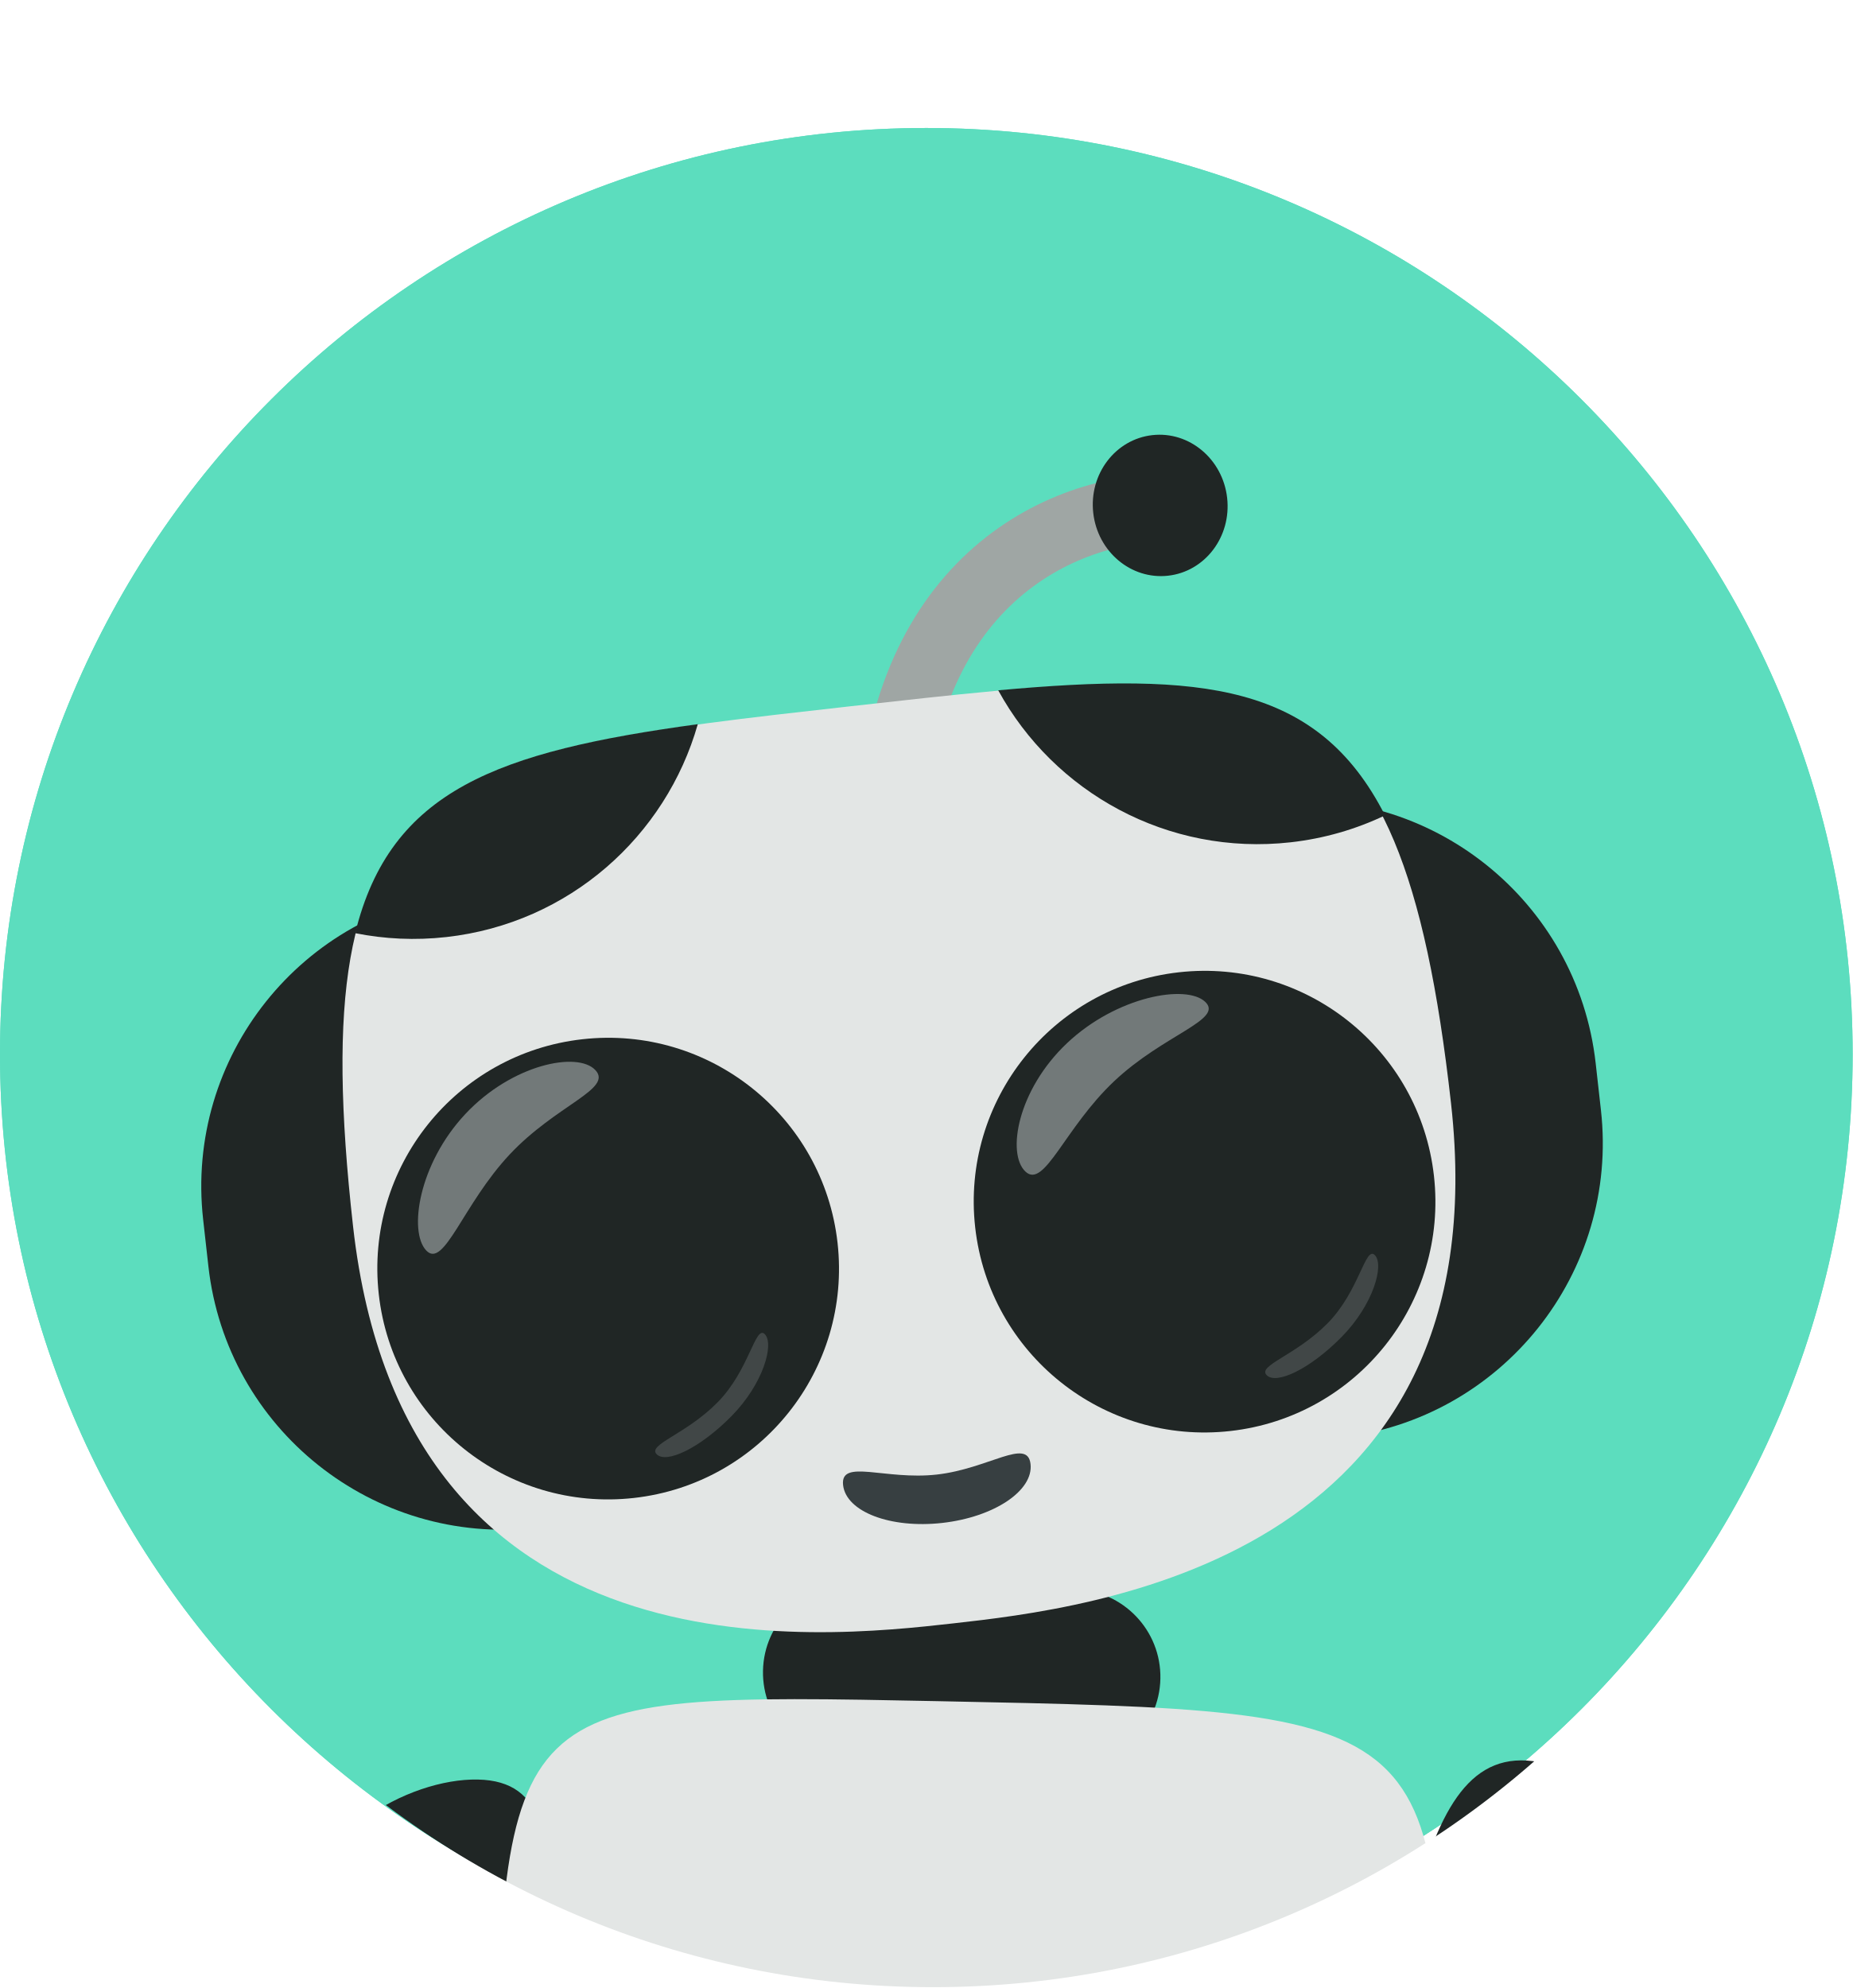
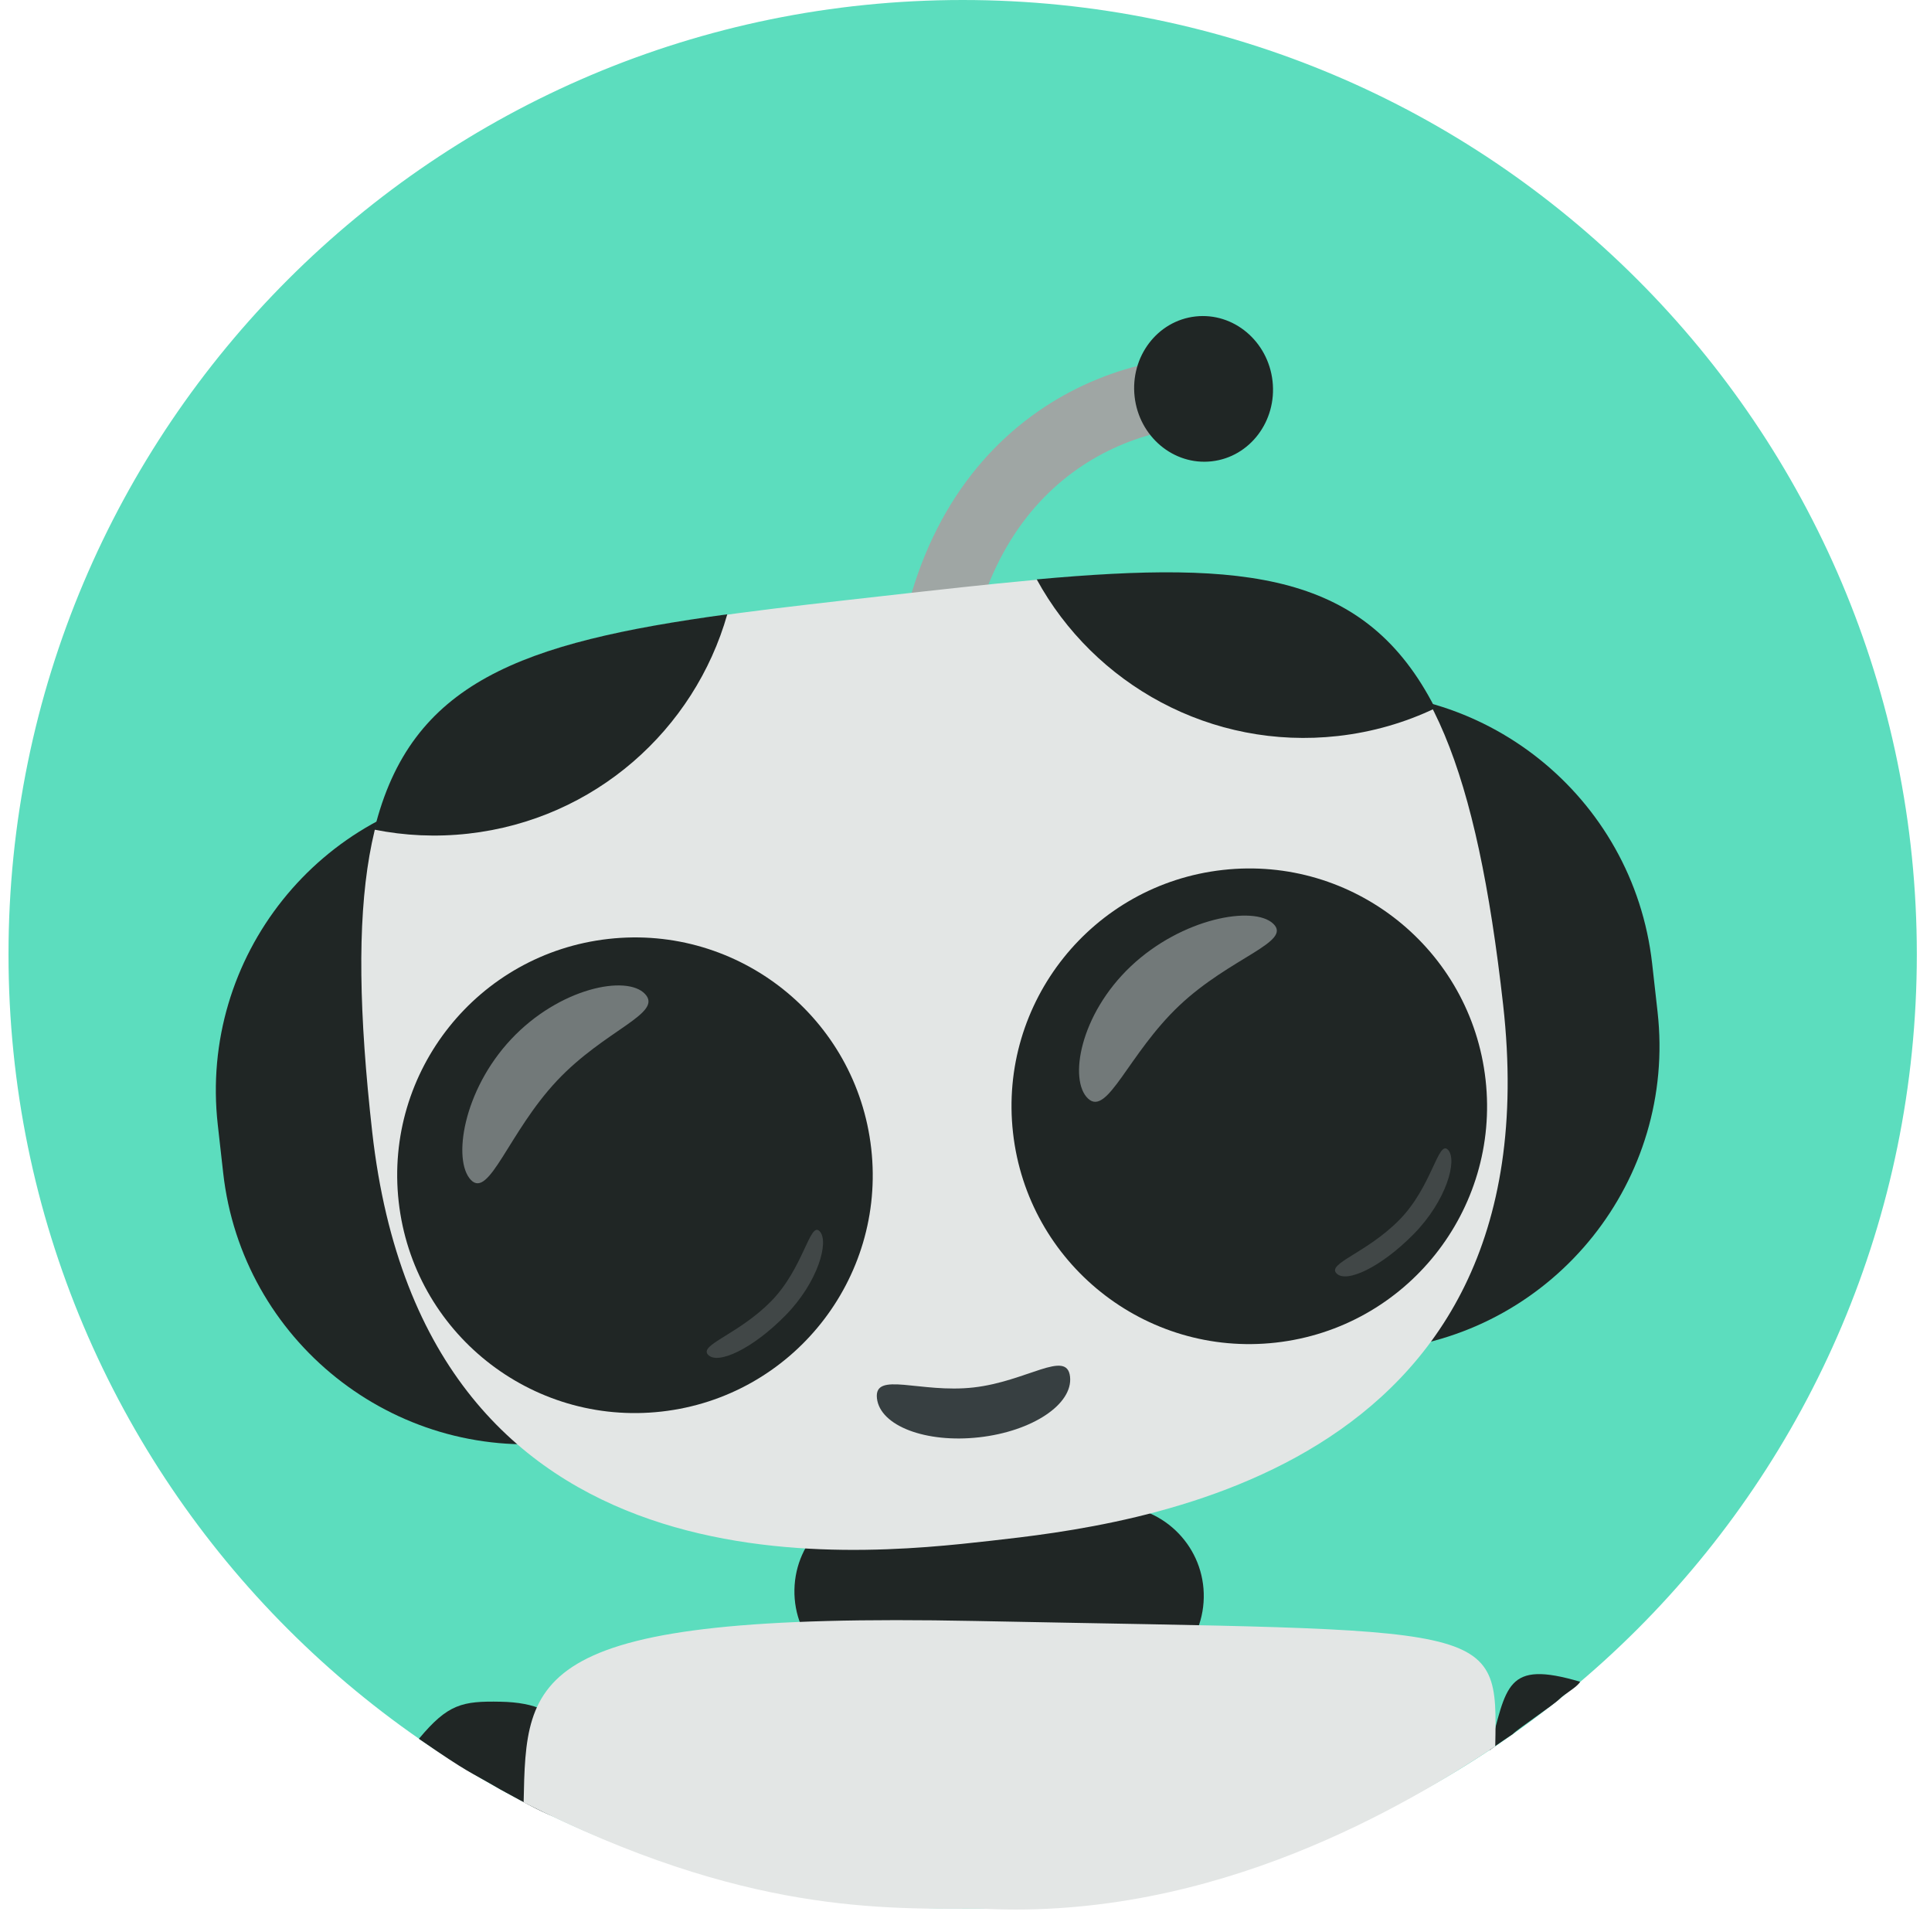
- <svg xmlns="http://www.w3.org/2000/svg" width="164" height="176" viewBox="0 0 164 176" fill="none">
-   <path d="M0 93.331C0 48.044 36.713 11.331 82 11.331C127.287 11.331 164 48.044 164 93.331C164 138.618 127.287 175.331 82 175.331C36.713 175.331 0 138.618 0 93.331Z" fill="#5CDDBE" />
-   <path fill-rule="evenodd" clip-rule="evenodd" d="M5 93.331C5 135.857 39.474 170.331 82 170.331C124.526 170.331 159 135.857 159 93.331C159 50.805 124.526 16.331 82 16.331C39.474 16.331 5 50.805 5 93.331ZM82 11.331C36.713 11.331 0 48.044 0 93.331C0 138.618 36.713 175.331 82 175.331C127.287 175.331 164 138.618 164 93.331C164 48.044 127.287 11.331 82 11.331Z" fill="#5CDDBE" />
-   <mask id="mask0" mask-type="alpha" maskUnits="userSpaceOnUse" x="1" y="0" width="163" height="176">
-     <path d="M1.789 80.807C1.789 36.179 37.968 0 82.596 0C127.225 0 163.404 36.179 163.404 80.807V95.12C163.404 139.749 127.225 175.927 82.596 175.927C37.968 175.927 1.789 139.749 1.789 95.12V80.807Z" fill="#07A0A0" />
-   </mask>
-   <g mask="url(#mask0)">
-     <path d="M148.813 173.966C146.384 182.176 139.205 187.289 132.778 185.388C126.351 183.486 123.11 175.289 125.539 167.08C127.968 158.87 130.988 154.381 137.415 156.282C143.842 158.184 151.242 165.756 148.813 173.966Z" fill="#202625" />
-     <path d="M48.578 171.547C48.407 180.109 43.329 186.951 37.237 186.829C31.145 186.707 26.346 179.668 26.517 171.106C26.688 162.544 36.205 157.423 42.297 157.545C48.389 157.667 48.749 162.986 48.578 171.547Z" fill="#202625" />
-     <path d="M67.542 147.91C67.627 143.629 71.167 140.228 75.448 140.314L95.124 140.708C99.405 140.793 102.806 144.333 102.72 148.614C102.634 152.895 99.095 156.296 94.814 156.21L75.138 155.816C70.857 155.731 67.456 152.191 67.542 147.91Z" fill="#202625" />
-     <path d="M127.268 190.561C108.694 239.399 104.807 239.918 88.708 239.596C72.61 239.274 66.098 251.67 43.793 188.891C44.575 149.837 44.575 149.837 83.033 150.606C128.049 151.507 128.049 151.507 127.268 190.561Z" fill="#E3E6E5" />
-     <path fill-rule="evenodd" clip-rule="evenodd" d="M92.292 51.341C87.761 54.339 83.674 59.685 82.331 68.688L76.396 67.803C77.974 57.23 82.938 50.336 88.98 46.337C94.925 42.402 101.734 41.39 106.93 42.192L106.015 48.122C102.205 47.534 96.919 48.278 92.292 51.341Z" fill="#9FA6A4" />
-     <path d="M112.25 70.979C126.651 69.362 139.636 79.726 141.253 94.128L141.718 98.276C143.335 112.678 132.971 125.663 118.569 127.28L112.25 70.979Z" fill="#202625" />
-     <path d="M47.452 135.262C33.05 136.879 20.065 126.515 18.448 112.113L17.983 107.965C16.366 93.563 26.73 80.578 41.132 78.962L47.452 135.262Z" fill="#202625" />
-     <path d="M128.447 97.666C133.004 138.262 96.233 142.389 84.407 143.717C72.582 145.044 35.811 149.171 31.254 108.575C26.697 67.98 38.361 66.67 75.294 62.525C112.227 58.379 123.891 57.07 128.447 97.666Z" fill="#E3E6E5" />
-     <path fill-rule="evenodd" clip-rule="evenodd" d="M61.77 64.112C58.953 74.02 50.391 81.738 39.521 82.958C36.752 83.269 34.034 83.135 31.441 82.614C34.557 69.92 44.067 66.534 61.77 64.112Z" fill="#202625" />
-     <path d="M74.142 110.031C75.401 121.245 67.33 131.357 56.116 132.616C44.901 133.875 34.789 125.804 33.531 114.589C32.272 103.375 40.343 93.263 51.557 92.005C62.772 90.746 72.883 98.817 74.142 110.031Z" fill="#202625" />
-     <path d="M126.937 104.105C128.196 115.319 120.125 125.431 108.911 126.69C97.696 127.949 87.584 119.878 86.326 108.663C85.067 97.449 93.138 87.337 104.352 86.078C115.567 84.82 125.678 92.89 126.937 104.105Z" fill="#202625" />
-     <path d="M91.226 129.613C91.492 131.978 87.992 134.312 83.41 134.827C78.828 135.341 74.898 133.841 74.632 131.476C74.367 129.11 78.347 131.059 82.929 130.544C87.511 130.03 90.961 127.248 91.226 129.613Z" fill="#373F41" />
-     <path d="M108.63 44.08C109.016 47.517 106.675 50.601 103.402 50.968C100.129 51.335 97.163 48.847 96.777 45.41C96.391 41.974 98.732 38.89 102.005 38.523C105.278 38.155 108.244 40.643 108.63 44.08Z" fill="#202625" />
-     <path fill-rule="evenodd" clip-rule="evenodd" d="M122.605 72.186C120.04 73.411 117.23 74.236 114.246 74.57C103.37 75.791 93.305 70.157 88.364 61.112C106.48 59.471 116.667 60.529 122.605 72.186Z" fill="#202625" />
-   </g>
-   <path opacity="0.5" d="M52.703 94.736C54.28 96.415 49.252 97.798 45.115 102.208C40.979 106.617 39.302 112.381 37.727 110.702C36.152 109.023 37.06 103.033 41.194 98.624C45.328 94.214 51.129 93.055 52.703 94.736Z" fill="#C3CBCD" />
-   <path opacity="0.5" d="M106.685 88.692C108.36 90.272 103.017 91.575 98.623 95.725C94.228 99.875 92.445 105.299 90.772 103.719C89.099 102.139 90.064 96.502 94.456 92.352C98.848 88.202 105.012 87.11 106.685 88.692Z" fill="#C3CBCD" />
-   <path opacity="0.2" d="M58.132 128.748C57.285 127.891 60.687 127.018 63.513 124.16C66.34 121.301 66.857 117.26 67.704 118.117C68.55 118.973 67.586 122.496 64.762 125.364C61.938 128.232 58.976 129.604 58.132 128.748Z" fill="#C3CBCD" />
-   <path opacity="0.2" d="M112.132 121.748C111.285 120.891 114.687 120.018 117.513 117.16C120.34 114.301 120.857 110.26 121.704 111.117C122.551 111.973 121.586 115.496 118.762 118.364C115.938 121.232 112.976 122.604 112.132 121.748Z" fill="#C3CBCD" />
+ <svg xmlns="http://www.w3.org/2000/svg" width="165" height="166" viewBox="0 0 165 166" fill="none">
+   <rect x="3.231" y="2.5" width="159" height="159" rx="79.5" fill="#5CDDBE" stroke="#5CDDBE" stroke-width="5" />
+   <path d="M134 146C133.5 146.5 130.5 148.5 130 149C130 149 128.5 150 128 150.39C129.5 144.89 129.373 142.599 135.8 144.5C135.5 145 134.5 145.5 134 146Z" fill="#202625" />
+   <path d="M49.414 154.982C49.37 157.195 48 156.5 43.028 153.77C40 152 40.5 152.5 36 149.4C38.5 146.4 39.732 146.148 43.028 146.214C49.12 146.336 49.521 149.651 49.414 154.982Z" fill="#202625" />
+   <rect x="68.428" y="128.828" width="35.185" height="15.505" rx="7.753" transform="rotate(1.14626 68.4282 128.828)" fill="#202625" />
+   <path d="M128.5 150.05C121 155 104.5 165 84.5 164C76 164 64 164.5 45.001 154.86C45.218 144.008 45.306 138.506 83.764 139.276C128.781 140.176 128.717 139.198 128.5 150.05Z" fill="#E3E6E5" />
+   <path d="M80.096 56.915C83.017 37.339 98.198 32.436 107.205 33.826" stroke="#9FA6A4" stroke-width="6" />
+   <path d="M112.982 59.648C127.383 58.031 140.369 68.396 141.985 82.797L142.451 86.946C144.067 101.347 133.703 114.332 119.302 115.949L112.982 59.648Z" fill="#202625" />
+   <path d="M48.184 123.932C33.783 125.548 20.797 115.184 19.181 100.782L18.715 96.634C17.099 82.232 27.463 69.247 41.864 67.63L48.184 123.932Z" fill="#202625" />
+   <path d="M129.179 86.335C133.736 126.931 96.965 131.058 85.139 132.386C73.314 133.713 36.543 137.84 31.986 97.245C27.429 56.649 39.092 55.339 76.026 51.194C112.959 47.048 124.622 45.739 129.179 86.335Z" fill="#E3E6E5" />
+   <path fill-rule="evenodd" clip-rule="evenodd" d="M62.502 52.781C59.685 62.689 51.123 70.407 40.253 71.627C37.483 71.938 34.766 71.804 32.173 71.283C35.289 58.589 44.799 55.204 62.502 52.781Z" fill="#202625" />
+   <circle cx="54.569" cy="100.979" r="20.433" transform="rotate(-6.4045 54.5688 100.979)" fill="#202625" />
+   <circle cx="107.364" cy="95.053" r="20.433" transform="rotate(-6.4045 107.364 95.0533)" fill="#202625" />
+   <path d="M91.958 118.282C92.224 120.647 88.724 122.982 84.142 123.496C79.559 124.01 75.63 122.51 75.364 120.145C75.099 117.779 79.079 119.728 83.661 119.213C88.243 118.699 91.693 115.917 91.958 118.282Z" fill="#373F41" />
+   <ellipse cx="103.435" cy="33.414" rx="5.964" ry="6.262" transform="rotate(-6.4045 103.435 33.4144)" fill="#202625" />
+   <path fill-rule="evenodd" clip-rule="evenodd" d="M123.337 60.855C120.772 62.08 117.962 62.905 114.978 63.239C104.102 64.46 94.037 58.826 89.096 49.781C107.212 48.141 117.399 49.198 123.337 60.855Z" fill="#202625" />
+   <path opacity="0.5" d="M55.435 85.405C57.012 87.084 51.983 88.467 47.847 92.877C43.711 97.286 42.033 103.05 40.459 101.371C38.884 99.692 39.791 93.703 43.925 89.293C48.059 84.884 53.86 83.724 55.435 85.405Z" fill="#C3CBCD" />
+   <path opacity="0.5" d="M109.416 79.362C111.092 80.942 105.749 82.244 101.354 86.394C96.96 90.544 95.177 95.969 93.504 94.389C91.831 92.809 92.795 87.171 97.187 83.021C101.58 78.871 107.743 77.78 109.416 79.362Z" fill="#C3CBCD" />
+   <path opacity="0.2" d="M60.863 116.417C60.017 115.561 63.418 114.687 66.245 111.829C69.071 108.97 69.588 104.93 70.435 105.786C71.282 106.642 70.317 110.165 67.493 113.033C64.669 115.901 61.708 117.273 60.863 116.417Z" fill="#C3CBCD" />
+   <path opacity="0.2" d="M114.863 109.417C114.016 108.561 117.418 107.687 120.245 104.829C123.071 101.97 123.588 97.93 124.435 98.786C125.282 99.642 124.317 103.165 121.493 106.033C118.669 108.901 115.708 110.273 114.863 109.417Z" fill="#C3CBCD" />
</svg>
